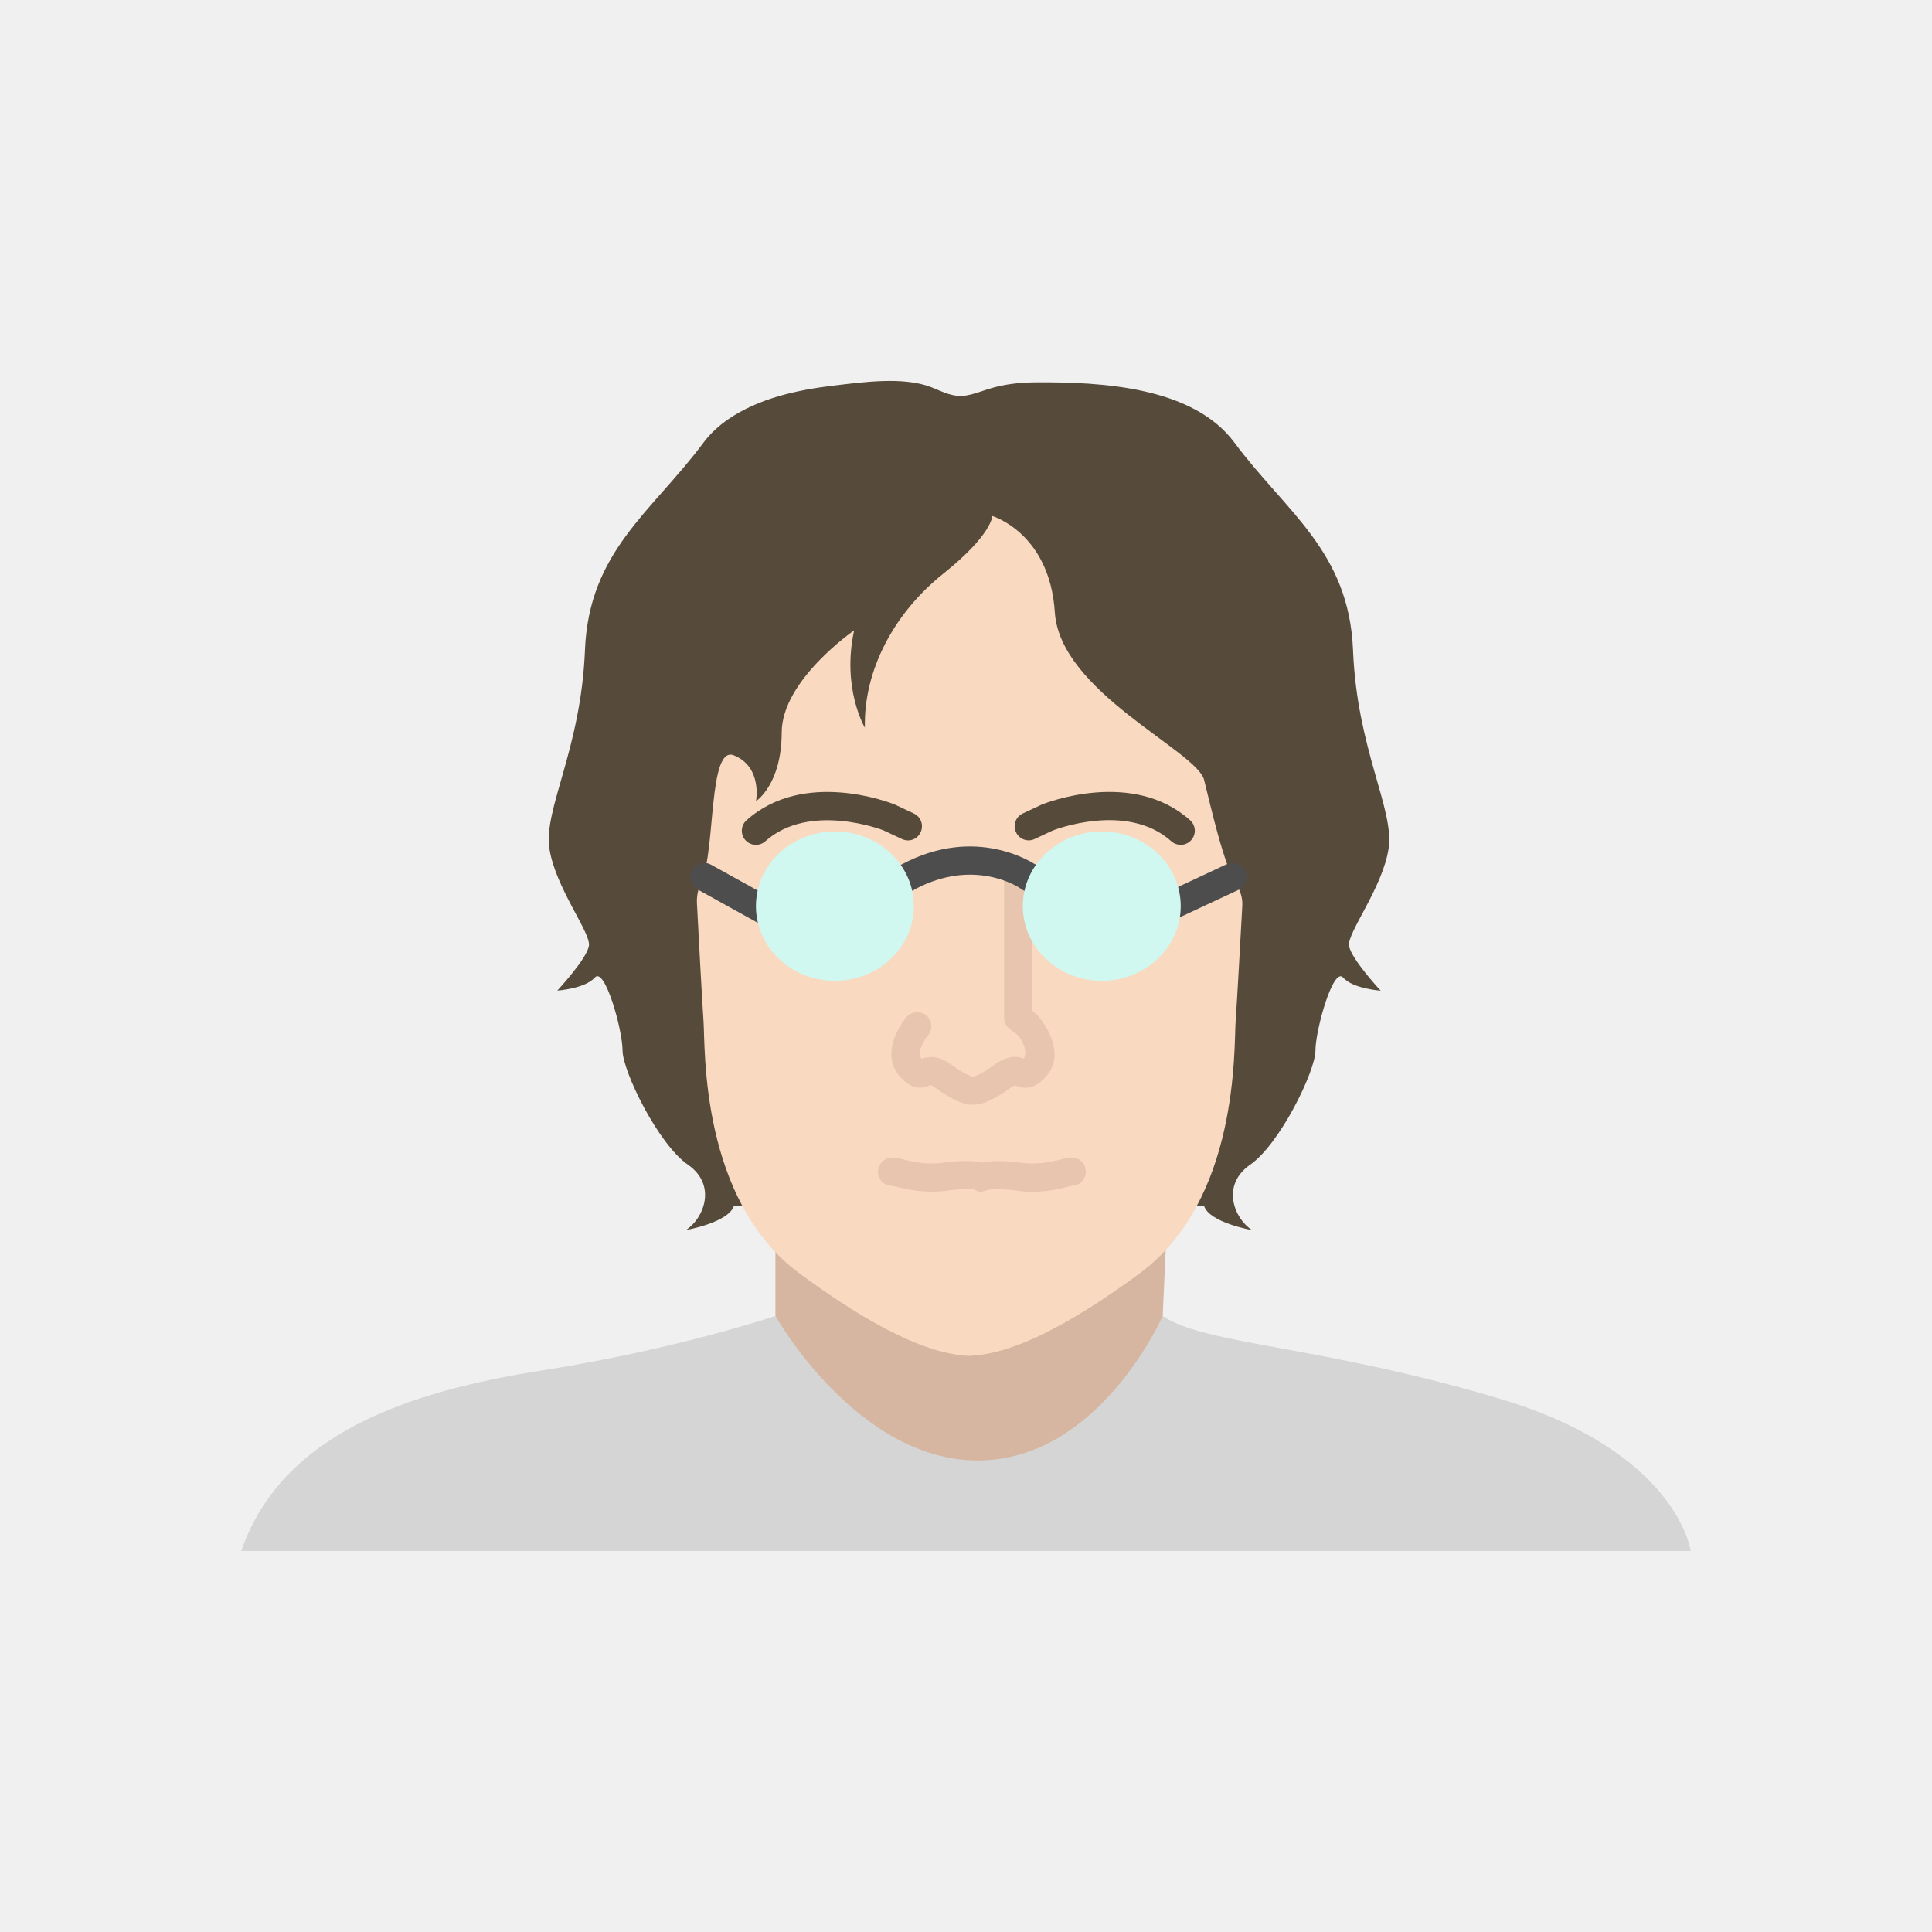
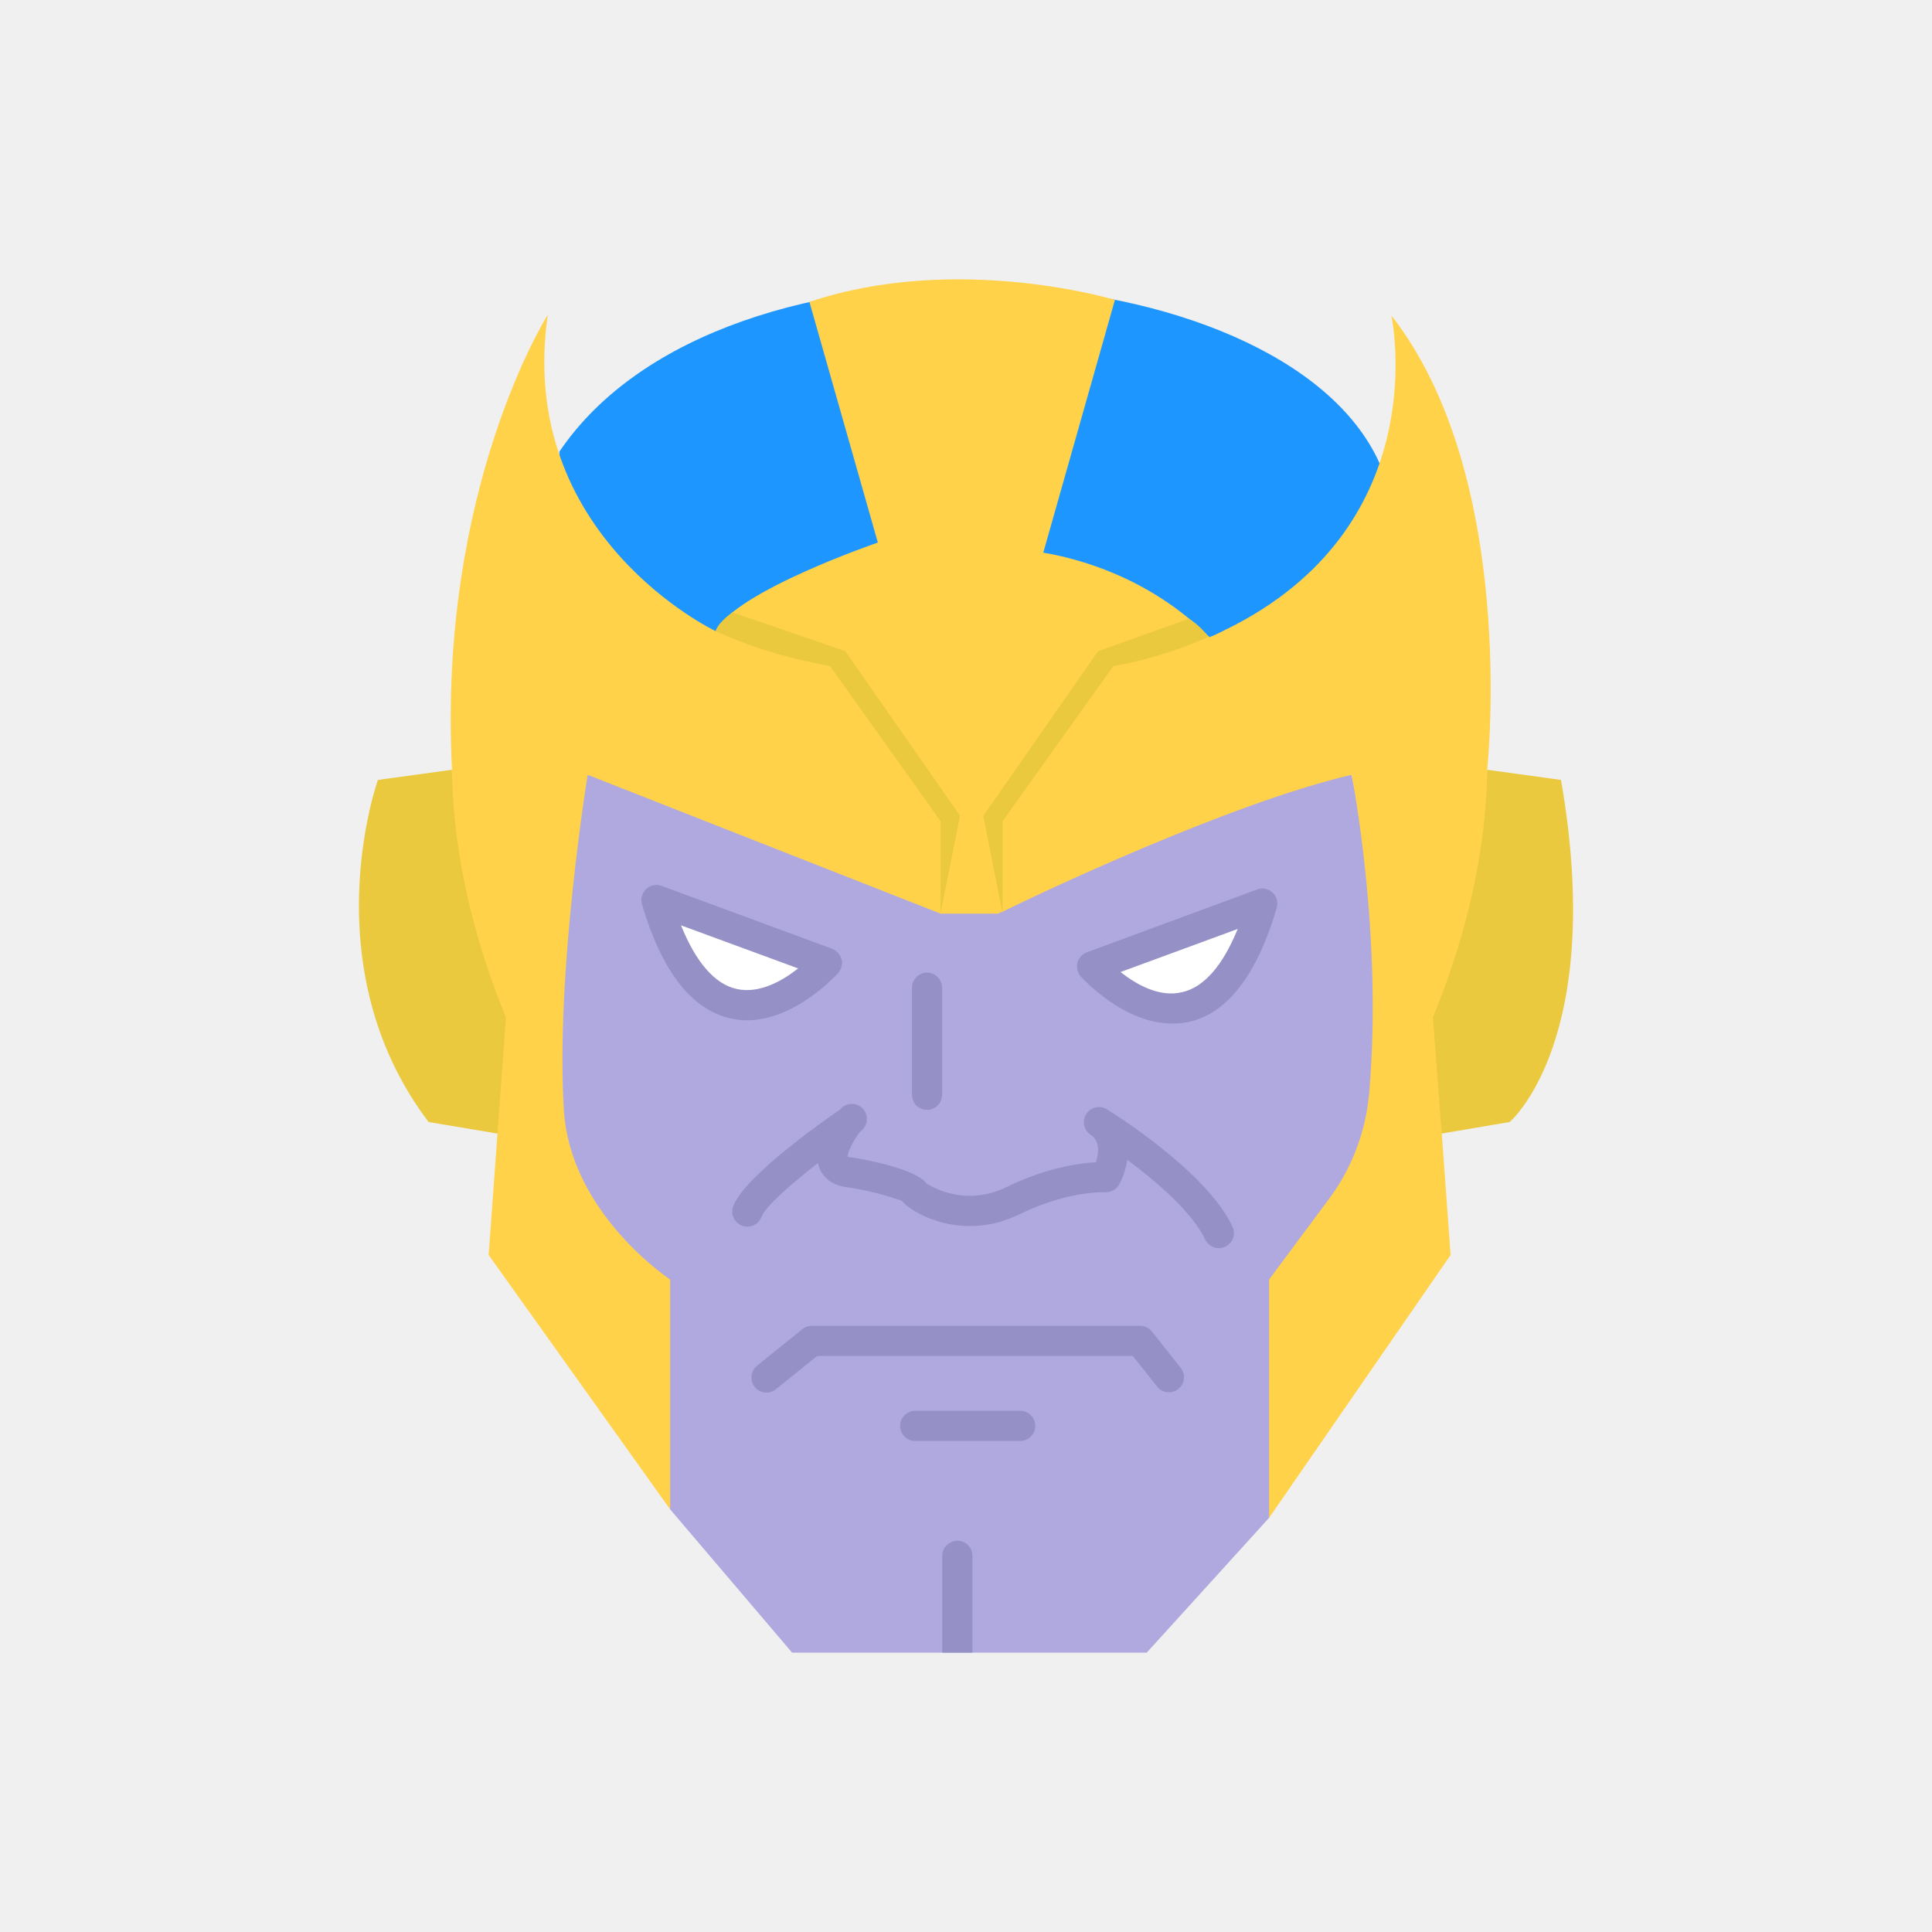
- <svg xmlns="http://www.w3.org/2000/svg" style="enable-background:new 0 0 48 48;" version="1.1" viewBox="0 0 48 48" xml:space="preserve">
-   <g id="Icons">
-     <g>
-       <path d="M19.265,32.695c0,0-2.463,0.83-5.783,1.351c-3.32,0.521-6.479,1.563-7.488,4.487    h36.011c0,0-0.317-2.462-4.754-3.785c-4.437-1.324-7.319-1.335-8.364-2.054c0,0-2.028,2.162-4.713,2.152    C21.489,34.837,19.265,32.695,19.265,32.695z" style="fill:#D5D5D5;" />
-       <path d="M19.265,30.426v2.268c0,0,2.022,3.601,5.04,3.591c3.018-0.01,4.582-3.591,4.582-3.591    l0.111-2.432c0,0-2.912,2.97-4.825,2.581C22.26,32.455,20.101,31.623,19.265,30.426z" style="fill:#D6B6A1;" />
-       <path d="M29.914,29.959c0.131,0.418,1.196,0.604,1.196,0.604    c-0.442-0.279-0.786-1.115-0.049-1.627c0.737-0.511,1.621-2.324,1.621-2.835c0-0.511,0.442-2.091,0.688-1.813    c0.246,0.279,0.933,0.325,0.933,0.325s-0.737-0.79-0.786-1.115c-0.049-0.325,0.835-1.441,0.983-2.417    c0.147-0.976-0.786-2.463-0.884-4.926c-0.098-2.463-1.67-3.439-2.947-5.159c-1.032-1.39-3.303-1.507-4.93-1.497    c-0.401,0.002-0.79,0.045-1.173,0.164c-0.189,0.059-0.375,0.134-0.571,0.164    c-0.319,0.05-0.569-0.093-0.853-0.205c-0.692-0.272-1.701-0.128-2.429-0.042    c-0.906,0.107-1.862,0.318-2.614,0.832c-0.237,0.162-0.45,0.356-0.619,0.582    c-1.277,1.72-2.849,2.696-2.947,5.159c-0.098,2.463-1.032,3.95-0.884,4.926    c0.147,0.976,1.032,2.091,0.983,2.417c-0.049,0.325-0.786,1.115-0.786,1.115s0.688-0.046,0.933-0.325    c0.246-0.279,0.688,1.301,0.688,1.813c0,0.511,0.884,2.324,1.621,2.835c0.737,0.511,0.393,1.348-0.049,1.627    c0,0,1.065-0.186,1.196-0.604" style="fill:#564A3A;" />
-       <path d="M23.984,33.687c0.644,0,1.84-0.217,4.323-2.045c2.484-1.827,2.346-5.613,2.392-6.266    c0.036-0.506,0.127-2.163,0.166-2.879c0.01-0.184-0.045-0.354-0.142-0.51    c-0.331-0.527-0.651-1.995-0.808-2.613c-0.182-0.718-3.582-2.185-3.708-4.16    c-0.127-1.975-1.554-2.394-1.554-2.394s0,0.46-1.22,1.435c-1.22,0.974-1.979,2.399-1.945,3.825    c0,0-0.581-0.976-0.267-2.419c0,0-1.798,1.238-1.8,2.538c-0.003,1.299-0.638,1.705-0.638,1.705    s0.164-0.849-0.549-1.137c-0.637-0.258-0.457,2.341-0.795,3.098c-0.082,0.184-0.134,0.372-0.124,0.574    c0.04,0.768,0.129,2.442,0.164,2.939c0.046,0.653-0.092,4.438,2.392,6.266c2.484,1.828,3.679,2.045,4.323,2.045    " style="fill:#F9D9C0;" />
-       <g>
-         <path d="M23.12,26.956c0,0,0.04,0.009,0.13,0.076c0.444,0.328,0.728,0.414,0.902,0.414     c0.008,0,0.014-0.002,0.021-0.002c0.008,0,0.013,0.002,0.021,0.002c0.175,0,0.459-0.086,0.902-0.414     c0.093-0.067,0.13-0.074,0.127-0.066c0.278,0.121,0.5,0.062,0.748-0.2     c0.465-0.493,0.127-1.173-0.195-1.545l-0.129-0.103v-3.326c0-0.193-0.157-0.35-0.35-0.35     c-0.193,0-0.35,0.156-0.35,0.35v3.495c0,0.106,0.049,0.207,0.132,0.274l0.211,0.159     c0.081,0.098,0.262,0.388,0.146,0.578c-0.186-0.066-0.42-0.076-0.755,0.173     c-0.304,0.225-0.456,0.268-0.49,0.275c-0.004,0-0.008,0.004-0.012,0.004     c-0.006,0.001-0.01-0.004-0.015-0.003c-0.002,0-0.15-0.019-0.497-0.276c-0.335-0.249-0.572-0.238-0.771-0.166     c-0.001-0.005-0.004-0.011-0.011-0.018c-0.121-0.128,0.085-0.46,0.173-0.567     c0.123-0.148,0.103-0.369-0.045-0.493c-0.147-0.123-0.367-0.104-0.491,0.043c-0.273,0.324-0.611,1.004-0.146,1.497     C22.623,27.028,22.846,27.089,23.12,26.956z" style="fill:#E8C5AF;" />
-         <path d="M26.628,28.758c-0.074,0-0.145,0.018-0.253,0.044     c-0.217,0.055-0.579,0.144-1.01,0.085c-0.259-0.036-0.677-0.07-0.964-0.002     c-0.287-0.069-0.705-0.035-0.964,0.002c-0.427,0.06-0.792-0.03-1.009-0.085     c-0.107-0.026-0.179-0.044-0.253-0.044c-0.193,0-0.362,0.155-0.362,0.349c0,0.193,0.145,0.35,0.338,0.35     c0.025,0.004,0.061,0.014,0.107,0.025c0.189,0.047,0.503,0.125,0.891,0.125c0.121,0,0.25-0.008,0.384-0.026     c0.318-0.044,0.585-0.044,0.659-0.038c0.057,0.04,0.119,0.068,0.187,0.068c0.026,0,0.052-0.016,0.078-0.023     c0.022-0.004,0.042-0.011,0.062-0.018c0.011-0.005,0.022-0.003,0.032-0.009     c0.073-0.022,0.37-0.026,0.717,0.021c0.568,0.08,1.027-0.037,1.275-0.099     c0.043-0.011,0.076-0.021,0.101-0.024c0.185-0.01,0.332-0.162,0.332-0.35     C26.978,28.914,26.821,28.758,26.628,28.758z" style="fill:#E8C5AF;" />
-       </g>
-       <g>
-         <g>
-           <path d="M29.334,20.99c-0.083,0-0.167-0.029-0.233-0.089      c-1.109-0.993-2.931-0.273-2.949-0.266l-0.444,0.209c-0.176,0.085-0.384,0.008-0.466-0.168      c-0.082-0.175-0.007-0.383,0.168-0.465l0.462-0.217c0.108-0.046,2.265-0.896,3.696,0.385      c0.144,0.129,0.156,0.351,0.027,0.494C29.526,20.951,29.431,20.99,29.334,20.99z" style="fill:#564A3A;" />
-         </g>
-         <g>
-           <path d="M18.781,20.99c-0.096,0-0.191-0.039-0.261-0.116      c-0.129-0.143-0.117-0.365,0.027-0.494c1.431-1.281,3.588-0.43,3.679-0.393l0.479,0.225      c0.175,0.082,0.25,0.29,0.168,0.465c-0.082,0.176-0.289,0.254-0.466,0.168l-0.462-0.217l0,0      c-0.001,0-1.827-0.713-2.932,0.274C18.948,20.961,18.864,20.99,18.781,20.99z" style="fill:#564A3A;" />
-         </g>
-       </g>
-       <g>
-         <g>
-           <path d="M28.622,23.076c-0.131,0-0.257-0.074-0.317-0.201      c-0.082-0.175-0.006-0.384,0.168-0.466l1.998-0.935c0.174-0.082,0.383-0.006,0.465,0.169      c0.082,0.175,0.006,0.384-0.168,0.466l-1.998,0.935C28.722,23.066,28.671,23.076,28.622,23.076z" style="fill:#4D4D4D;" />
-         </g>
-         <g>
-           <path d="M19.363,23.174c-0.057,0-0.115-0.014-0.168-0.043l-1.865-1.033      c-0.17-0.093-0.232-0.306-0.138-0.476c0.092-0.168,0.305-0.232,0.475-0.138l1.865,1.033      c0.17,0.093,0.232,0.306,0.138,0.476C19.607,23.108,19.487,23.174,19.363,23.174z" style="fill:#4D4D4D;" />
-         </g>
-         <g>
-           <path d="M22.558,22.141c-0.125,0-0.246-0.066-0.309-0.184      c-0.092-0.171-0.028-0.383,0.143-0.475c1.872-1.008,3.309-0.021,3.369,0.022      c0.158,0.111,0.195,0.33,0.084,0.488c-0.111,0.158-0.328,0.193-0.486,0.085      c-0.051-0.035-1.155-0.774-2.635,0.021C22.67,22.128,22.613,22.141,22.558,22.141z" style="fill:#4D4D4D;" />
-         </g>
-         <polygon points="22.392,21.482 21.605,21.945 22.145,22.396 22.723,22.1 22.821,21.707         " style="fill:#4D4D4D;" />
-         <polygon points="25.706,21.469 26.58,21.985 26.038,22.496 25.358,22.078 25.508,21.79         " style="fill:#4D4D4D;" />
-       </g>
-       <ellipse cx="20.743" cy="22.513" rx="1.962" ry="1.856" style="fill:#D0F7F0;" />
-       <ellipse cx="27.373" cy="22.513" rx="1.962" ry="1.856" style="fill:#D0F7F0;" />
-     </g>
-   </g>
+ <svg xmlns="http://www.w3.org/2000/svg" viewBox="0 0 48 48">
+   <path fill="#eac93f" d="M38.783 19.377l-1.832-.252v-.01c0 .003-.005.007-.005.01-.03 2.304-2.672.696-3.37 2.403l-2.212 3.443 4.451 3.192 1.692-.287s2.399-2.03 1.276-8.5zM16.2 24.682c-.7-1.706-4.943-3.253-4.973-5.557l-1.838.252s-1.664 4.64 1.26 8.5l1.707.286.001-.001 3.843-3.48z" />
+   <path fill="#b0a9df" d="M34.87 28.78l-1.41 3.15-1.93 5.78-3.04 3.35h-8.81l-3.03-3.56-1.79-5.48-1.44-2.91c-1.82-2.39 1.18-9.86 1.18-9.86 1.63.1 9.09 2.08 9.09 2.08l1.11-.27c2.53-1.76 8.78-1.81 8.78-1.81 1.27 5.48 1.29 9.53 1.29 9.53z" />
+   <path fill="#1d97ff" d="M13.898 11.22c4.064-6.007 17.957-5.078 20.376.287 0 0 .573 3.571-2.249 5.54-2.82 1.968-16.598 0-16.598 0s-1.529-.108-1.529-5.828z" />
+   <path fill="#fff" d="M16.31 22.364l4.232 1.562s-2.835 3.183-4.232-1.562zM31.364 22.45l-4.232 1.562s2.834 3.183 4.232-1.562z" />
+   <path fill="#9591c6" d="M29.042 34.592a.374.374 0 0 1-.294-.142l-.604-.761h-7.842l-1.016.82a.375.375 0 1 1-.47-.584l1.119-.903a.375.375 0 0 1 .235-.083h8.155c.114 0 .222.052.293.141l.717.904a.375.375 0 0 1-.293.608zM25.347 35.801h-2.61a.375.375 0 0 1 0-.75h2.61a.375.375 0 0 1 0 .75zM24.16 38.65v2.41h-.75v-2.41c0-.2.17-.37.38-.37s.37.17.37.37zM20.67 23.57l-4.23-1.56a.378.378 0 0 0-.39.08c-.1.1-.14.24-.1.38.49 1.66 1.23 2.61 2.19 2.83.14.03.28.05.41.05 1.21 0 2.22-1.12 2.27-1.17.08-.1.12-.22.09-.34a.404.404 0 0 0-.24-.27zm-2.37 1c-.54-.12-1.01-.66-1.38-1.58l2.91 1.07c-.38.3-.96.64-1.53.51zM31.62 22.18a.37.37 0 0 0-.39-.08L27 23.66a.377.377 0 0 0-.15.6c.05.05 1.06 1.17 2.27 1.17.14 0 .28-.01.42-.04.96-.22 1.69-1.17 2.18-2.83.04-.14 0-.29-.1-.38zm-2.25 2.47c-.57.14-1.15-.2-1.53-.5l2.91-1.07c-.37.91-.84 1.45-1.38 1.57zM30.28 31.01a.374.374 0 0 1-.34-.218c-.304-.656-1.189-1.423-1.931-1.975-.038.239-.12.457-.203.61a.374.374 0 0 1-.352.193c-.007 0-.915-.042-2.12.547-1.507.735-2.777-.107-2.935-.342-.016.013-.557-.217-1.37-.33-.443-.061-.607-.316-.666-.462a.723.723 0 0 1-.04-.138c-.704.547-1.306 1.09-1.401 1.329a.375.375 0 1 1-.697-.275c.292-.739 2.253-2.114 2.644-2.382a.375.375 0 1 1 .506.542c-.17.216-.318.514-.316.63.01 0 .035.007.073.013.523.072 1.671.327 1.89.656v-.001c.02-.001.884.62 1.983.086.994-.485 1.815-.595 2.222-.618.067-.205.117-.521-.134-.684a.375.375 0 0 1 .4-.634c.102.061 2.487 1.536 3.128 2.92a.375.375 0 0 1-.34.533z" />
+   <path fill="#9591c6" d="M23.032 27.575a.375.375 0 0 1-.375-.375v-2.66a.375.375 0 0 1 .75 0v2.66a.375.375 0 0 1-.375.375z" />
+   <path fill="#ffd24a" d="M36.95 19.11v.01c-.03 2.31-.65 4.45-1.35 6.16l.22 2.88.22 3.02-4.51 6.53v-5.92l1.469-1.976a5.15 5.15 0 0 0 1.013-2.605c.357-3.997-.432-7.959-.432-7.959-3.08.72-7.9 3.02-8.67 3.4h-.01c-.07.03-.1.05-.1.05h-1.43l-8.77-3.45s-.805 4.929-.59 8.34c.162 2.565 2.64 4.2 2.64 4.2v5.71l-4.51-6.32.22-3.02.21-2.88c-.7-1.71-1.31-3.85-1.34-6.15-.36-7 2.38-11.31 2.38-11.31-.8 5.51 4.17 7.86 4.17 7.86.49-.99 4.03-2.2 4.03-2.2l-1.7-5.98c3.68-1.23 7.59-.05 7.59-.05l-1.78 6.28c.82.14 2.603.586 4.12 2.09l.01.01c.13-.05.25-.11.37-.17a.3.3 0 0 1 .08-.04c5.02-2.49 4.14-7.4 4.07-7.78 3.14 4.02 2.39 11.16 2.38 11.27z" />
+   <path fill="#eac93f" d="M23.368 22.697v-2.295l-2.747-3.854c-1.108-.2-2.05-.501-2.843-.87.057-.155.206-.309.42-.465l2.801.963 2.853 4.09-.484 2.431zM30.04 15.82c-.68.3-1.48.57-2.38.73l-2.75 3.85v2.3l-.01-.05-.47-2.38 2.85-4.09 2.26-.81c.337.222.44.42.5.45z" />
</svg>
